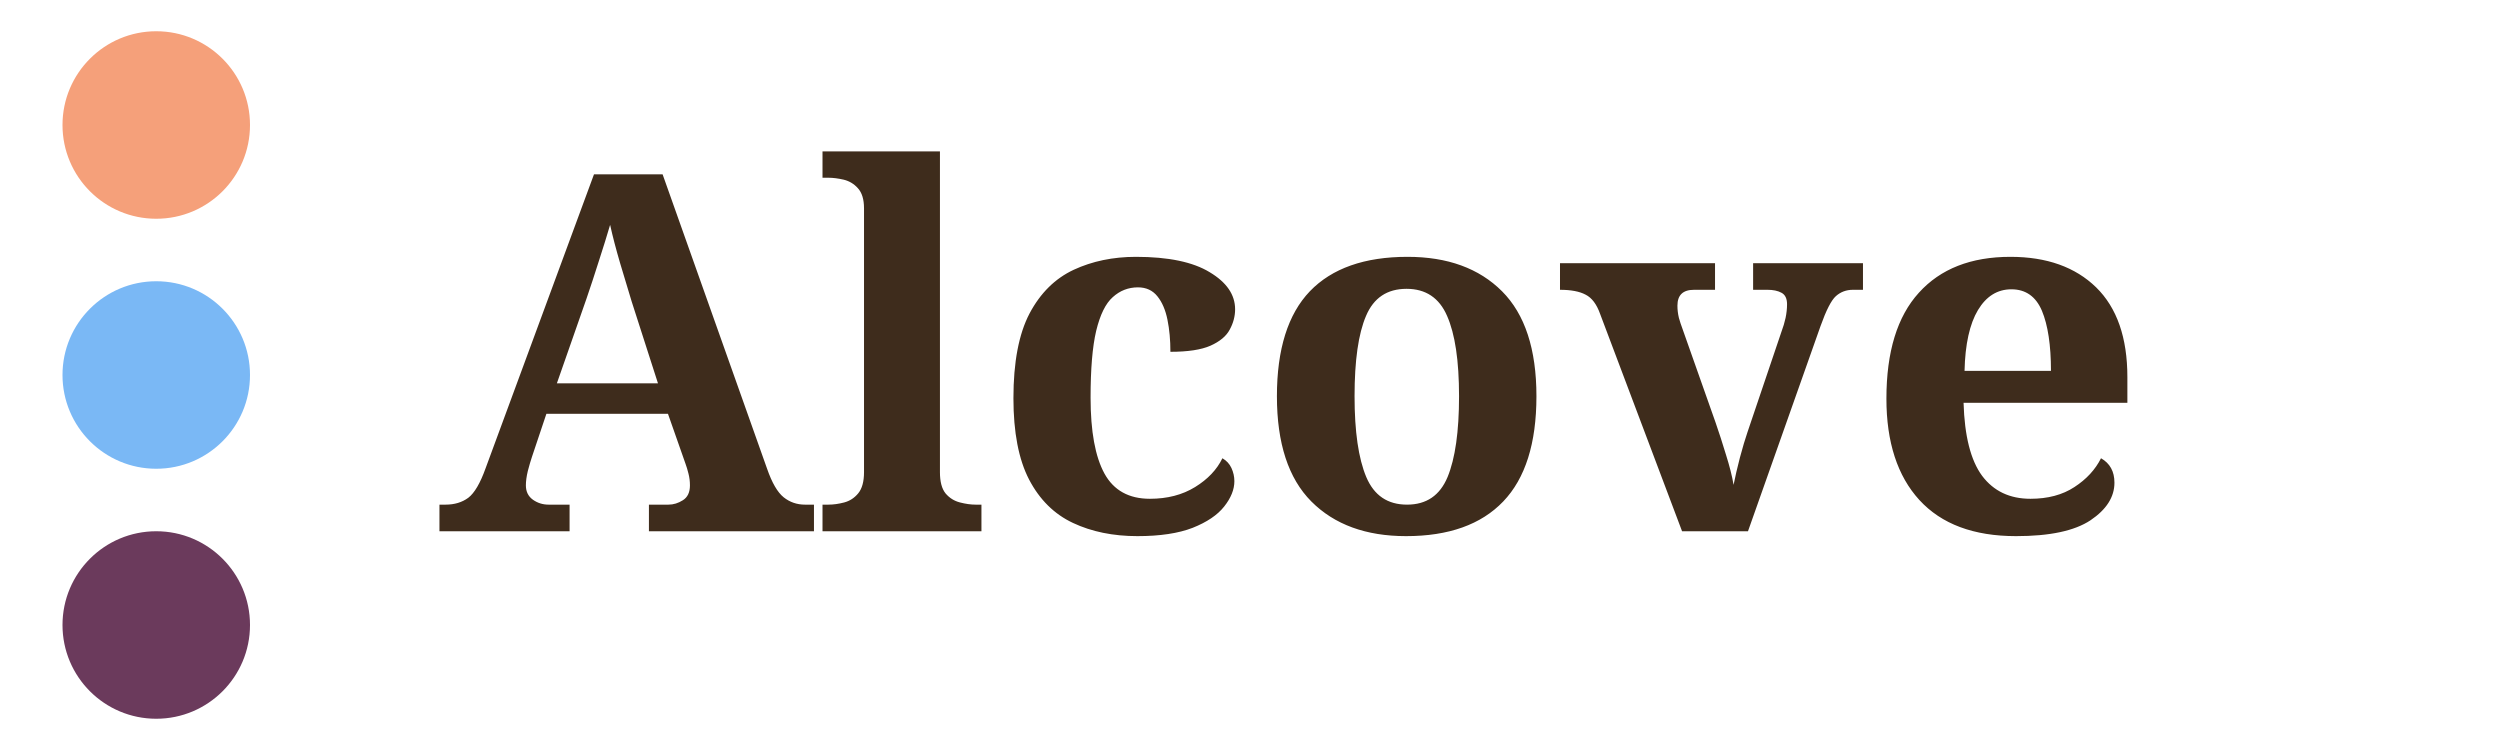
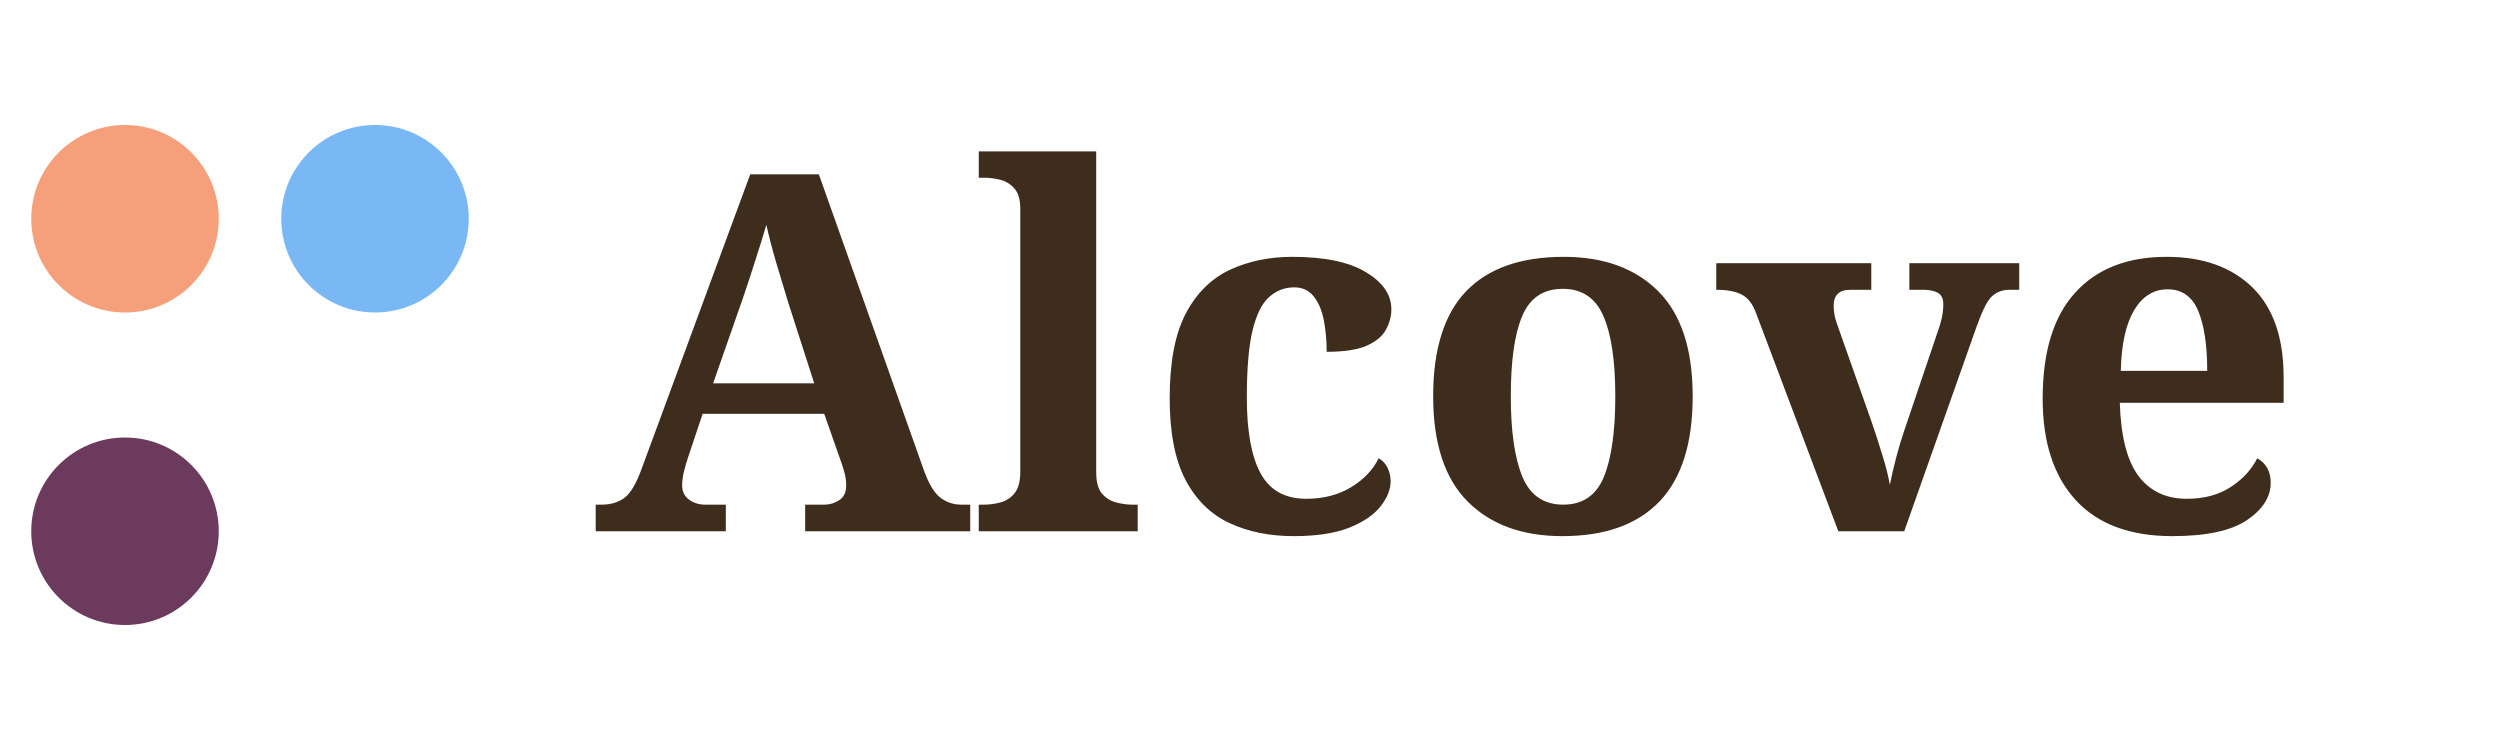
<svg xmlns="http://www.w3.org/2000/svg" viewBox="0 0 160 48" width="160" height="48">
-   <circle cx="10" cy="8" r="6" fill="#F5A07A" />
-   <circle cx="10" cy="24" r="6" fill="#7AB8F5" />
-   <circle cx="10" cy="40" r="6" fill="#6B3A5C" />
-   <text x="28" y="34" font-family="'Cormorant Garamond', Georgia, serif" font-size="32" font-weight="700" fill="#3E2C1C">Alcove</text>
+   <circle cx="8" cy="14" r="6" fill="#F5A07A" />
+   <circle cx="24" cy="14" r="6" fill="#7AB8F5" />
+   <circle cx="8" cy="34" r="6" fill="#6B3A5C" />
+   <text x="38" y="34" font-family="'Cormorant Garamond', Georgia, serif" font-size="32" font-weight="700" fill="#3E2C1C">Alcove</text>
</svg>
